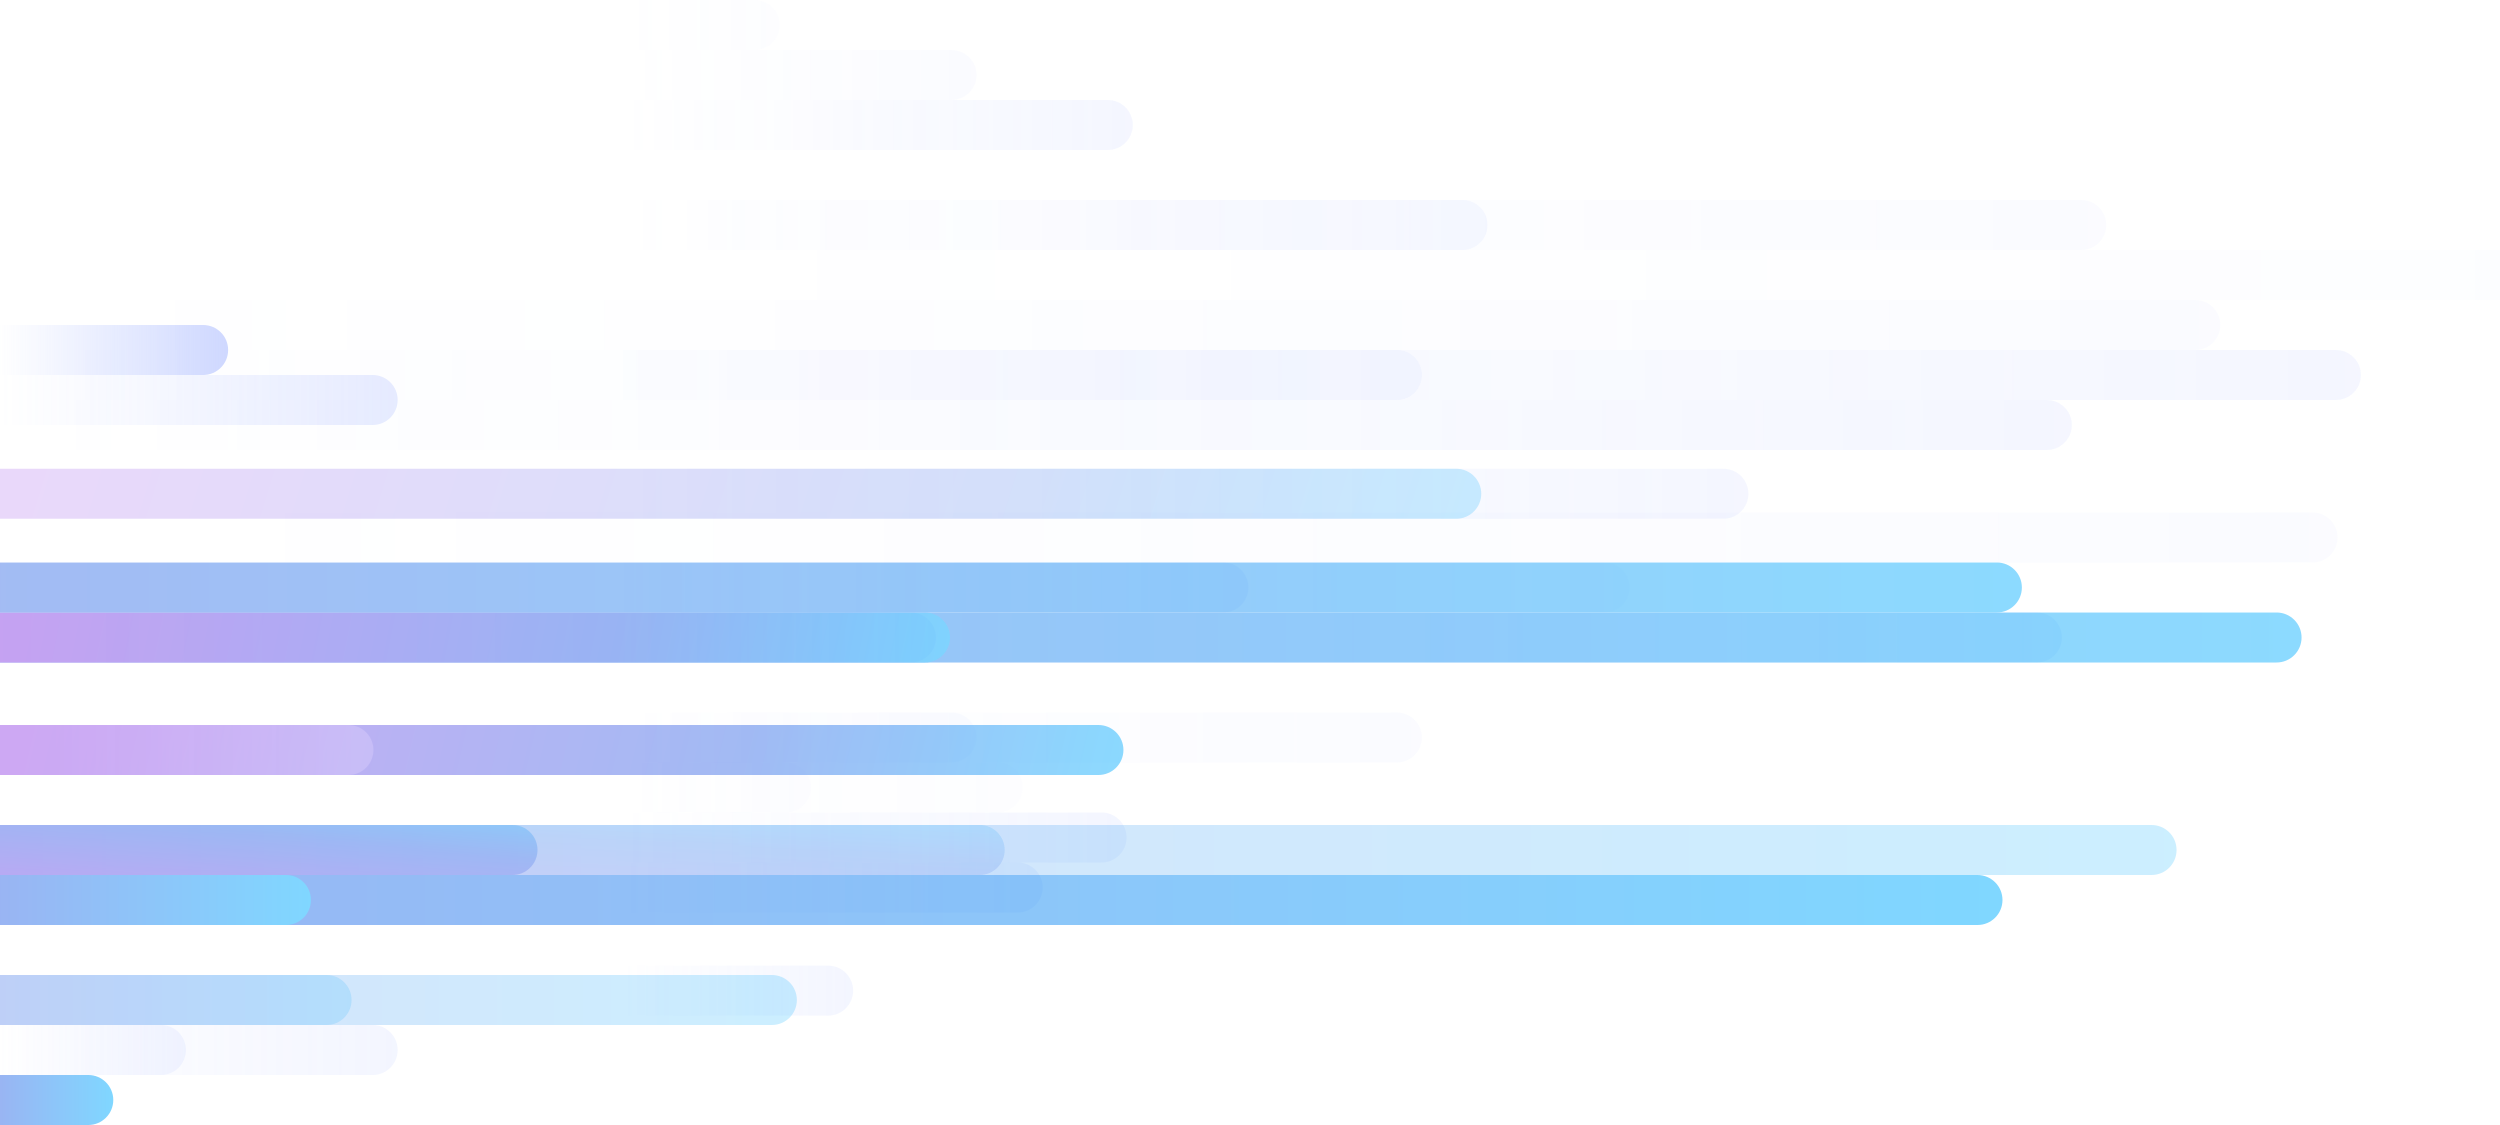
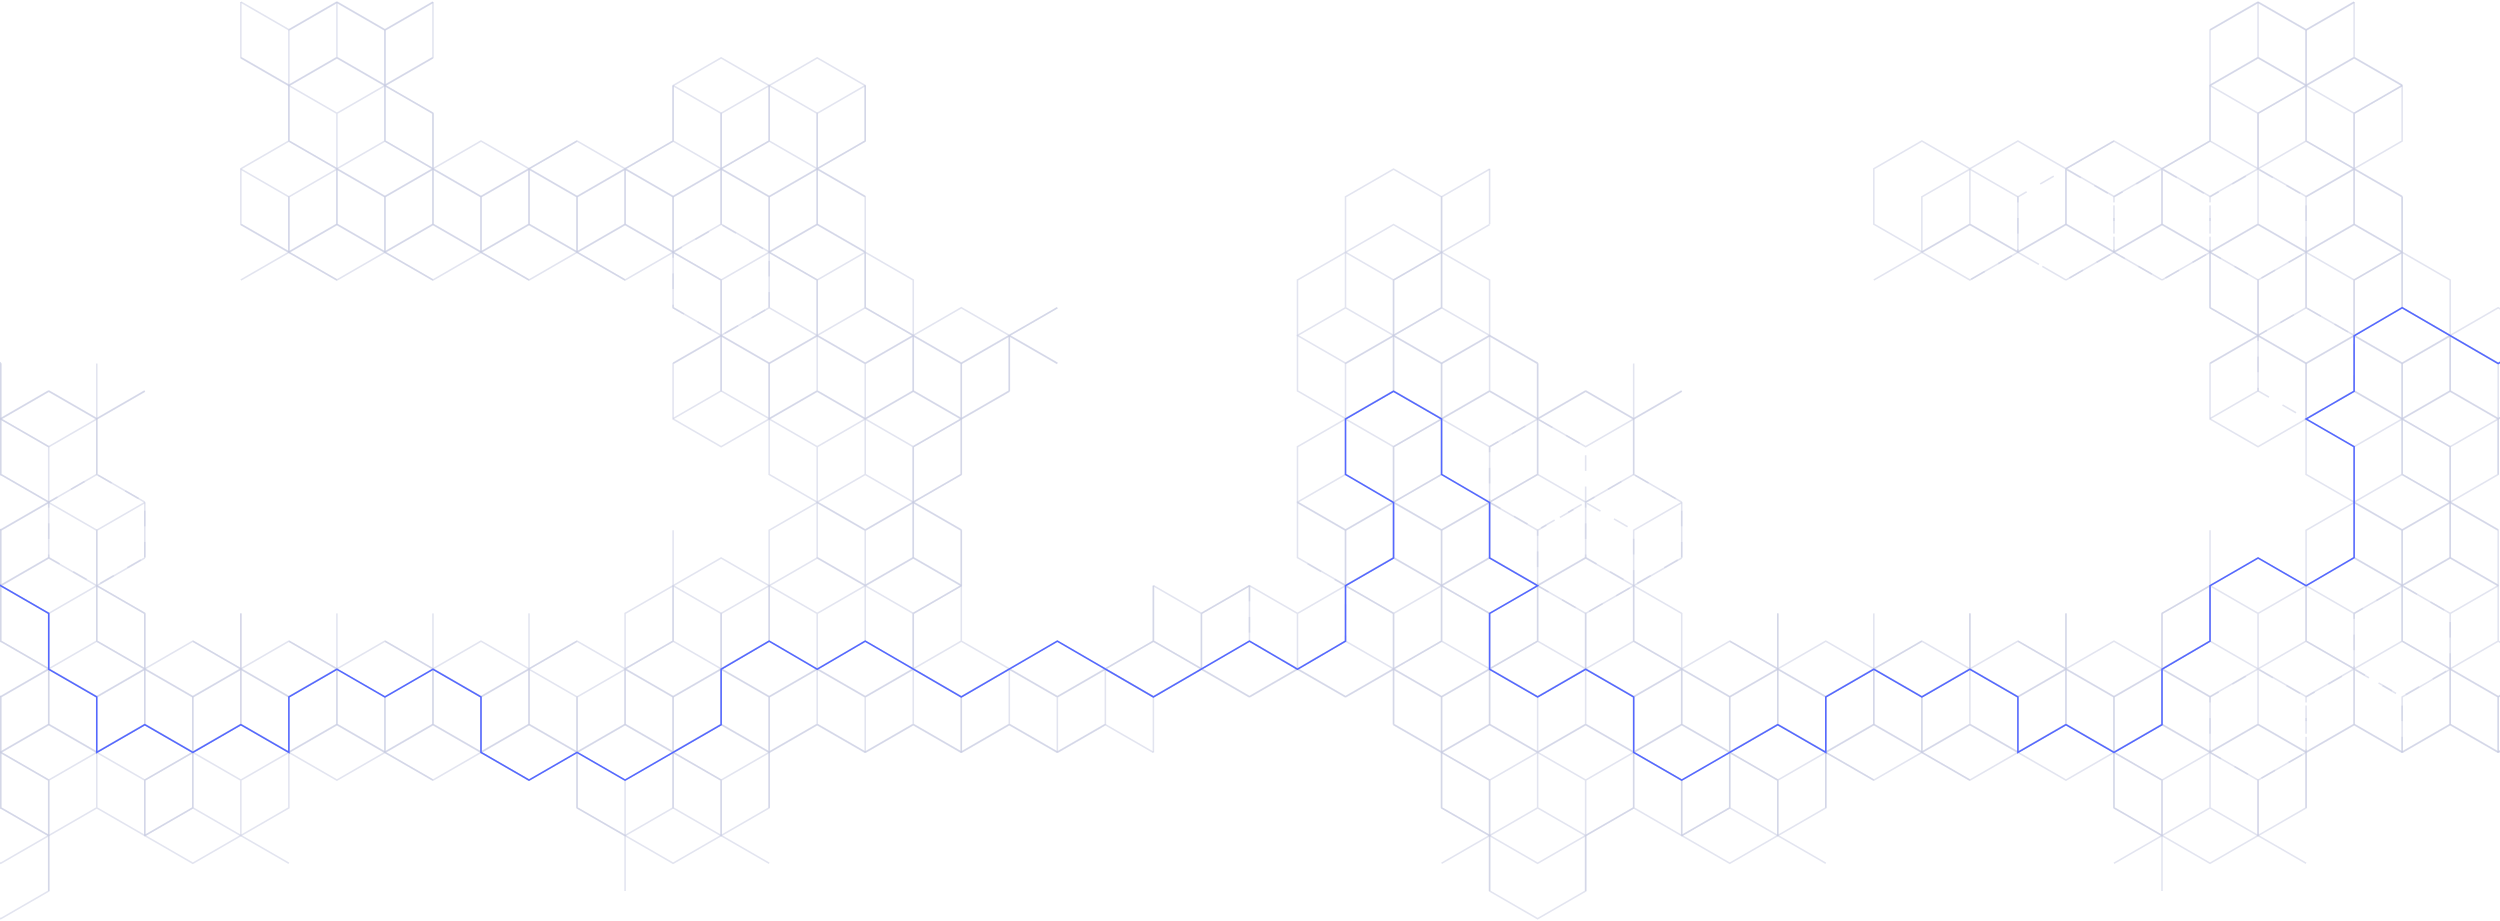
- <svg xmlns="http://www.w3.org/2000/svg" width="1600" height="720" viewBox="0 0 1600 720">
-   <defs>
-     <linearGradient id="a" x1="0%" y1="50%" y2="50%">
-       <stop stop-color="#89A0FF" stop-opacity="0" offset="0%" />
-       <stop stop-color="#89A0FF" offset="100%" />
-     </linearGradient>
-     <linearGradient id="b" x1="100%" x2="0%" y1="100%" y2="100%">
-       <stop stop-color="#00AEFF" offset="0%" />
-       <stop stop-color="#3369E6" offset="100%" />
-     </linearGradient>
-     <linearGradient id="c" x1="95.122%" x2="0%" y1="100%" y2="100%">
-       <stop stop-color="#00AEFF" offset="0%" />
-       <stop stop-color="#3369E6" offset="100%" />
-     </linearGradient>
-     <linearGradient id="d" x1="98.973%" x2="0%" y1="100%" y2="100%">
-       <stop stop-color="#00AEFF" offset="0%" />
-       <stop stop-color="#3369E6" offset="100%" />
-     </linearGradient>
-     <linearGradient id="e" x1="100%" x2="1.736%" y1="97.763%" y2="96.745%">
-       <stop stop-color="#00AEFF" offset="0%" />
-       <stop stop-color="#3369E6" offset="34.64%" />
-       <stop stop-color="#913FE6" offset="100%" />
-     </linearGradient>
-     <linearGradient id="f" x1="14.764%" x2="94.5%" y1="50%" y2="50%">
-       <stop stop-color="#FFF" stop-opacity="0" offset="0%" />
-       <stop stop-color="#FFF" offset="100%" />
-     </linearGradient>
-     <linearGradient id="g" x1="100%" x2="1.736%" y1="2.447%" y2="96.745%">
-       <stop stop-color="#00AEFF" offset="0%" />
-       <stop stop-color="#3369E6" offset="34.64%" />
-       <stop stop-color="#913FE6" offset="100%" />
-     </linearGradient>
-   </defs>
+ <svg xmlns="http://www.w3.org/2000/svg" preserveAspectRatio="none" width="1600" height="589">
  <g fill="none" fill-rule="evenodd">
-     <g fill="url(#a)" fill-opacity=".1" transform="translate(31)">
-       <path d="M6 392h1266.59c8.835 0 15.998 7.162 15.998 16 0 8.837-7.154 16-15.999 16H6v-32z" />
-       <path d="M368 392h183.992c8.841 0 16.008 7.162 16.008 16 0 8.837-7.162 16-16.008 16H368v-32zm0 160h252.327c8.84 0 16.006 7.162 16.006 16 0 8.837-7.16 16-16.006 16H368v-32z" />
-       <path d="M368 456h209.996c8.839 0 16.004 7.162 16.004 16 0 8.837-7.169 16-16.004 16H368v-32z" opacity=".4" />
-       <path d="M368 456h495.005c8.834 0 15.995 7.162 15.995 16 0 8.837-7.163 16-15.995 16H368v-32z" opacity=".4" />
-       <path d="M368 488h104.003c8.835 0 15.997 7.162 15.997 16 0 8.837-7.17 16-15.997 16H368v-32z" opacity=".2" />
-       <path d="M368 488h239.493c8.84 0 16.007 7.162 16.007 16 0 8.837-7.167 16-16.007 16H368v-32z" opacity=".2" />
-       <path d="M368 618h131.006c8.833 0 15.994 7.162 15.994 16 0 8.837-7.165 16-15.994 16H368v-32z" />
-       <path d="M368 64h310c8.837 0 16 7.162 16 16 0 8.837-7.17 16-16 16H368V64z" opacity=".9" />
-       <path d="M368 32h209.996C586.835 32 594 39.162 594 48c0 8.837-7.169 16-16.004 16H368V32z" opacity=".4" />
-       <path d="M368 0h84.003C460.838 0 468 7.162 468 16c0 8.837-7.172 16-15.997 16H368V0z" opacity=".2" />
-       <path d="M6 224h1457.995c8.84 0 16.005 7.162 16.005 16 0 8.837-7.172 16-16.005 16H6v-32z" opacity=".9" />
-       <path d="M368 224h495.005c8.834 0 15.995 7.162 15.995 16 0 8.837-7.163 16-15.995 16H368v-32zM0 256h1279.007c8.832 0 15.993 7.162 15.993 16 0 8.837-7.164 16-15.993 16H0v-32z" opacity=".9" />
-       <path d="M6 192h1368.009c8.831 0 15.991 7.162 15.991 16 0 8.837-7.157 16-15.991 16H6v-32z" opacity=".4" />
-       <path d="M368 160h1316.998c8.838 0 16.002 7.162 16.002 16 0 8.837-7.172 16-16.002 16H368v-32z" opacity=".2" />
-       <path d="M368 128h933c8.837 0 16 7.162 16 16 0 8.837-7.16 16-16 16H368v-32z" opacity=".4" />
-       <path d="M368 128h537.01c8.83 0 15.99 7.162 15.99 16 0 8.837-7.169 16-15.99 16H368v-32zm0 172h703.995c8.84 0 16.005 7.162 16.005 16 0 8.837-7.155 16-16.005 16H368v-32z" opacity=".9" />
-       <path d="M368 296h223.997c8.838 0 16.003 7.162 16.003 16 0 8.837-7.166 16-16.003 16H368v-32z" opacity=".3" style="mix-blend-mode:overlay" />
-       <path d="M368 520h306.004c8.835 0 15.996 7.162 15.996 16 0 8.837-7.158 16-15.996 16H368v-32z" />
-       <path d="M368 360h383.995c8.84 0 16.005 7.162 16.005 16 0 8.837-7.155 16-16.005 16H368v-32z" opacity=".9" />
-       <path d="M368 360h628c8.837 0 16 7.162 16 16 0 8.837-7.163 16-16 16H368v-32zM71 328h1377.999c8.837 0 16.001 7.162 16.001 16 0 8.837-7.168 16-16.001 16H71v-32z" opacity=".4" />
+     <g opacity=".5" stroke="#C5C9E0" vector-effect="non-scaling-stroke">
+       <path d="M154.14 36.778V1.298M154.14 1.297v35.48l30.74 17.74 30.737-17.74V1.297M215.617 1.297v35.48l30.74 17.74 30.737-17.74V1.297M277.094 1.297v35.48" />
    </g>
-     <g opacity=".499">
-       <path fill="url(#b)" d="M0 352h1266.59c8.835 0 15.998 7.162 15.998 16 0 8.837-7.154 16-15.999 16H0v-32z" transform="translate(-1 208)" />
-       <path fill="url(#b)" d="M0 352h183.992c8.841 0 16.008 7.162 16.008 16 0 8.837-7.162 16-16.008 16H0v-32z" transform="translate(-1 208)" />
-       <path fill="url(#c)" d="M0 416h209.996c8.839 0 16.004 7.162 16.004 16 0 8.837-7.169 16-16.004 16H0v-32z" opacity=".4" transform="translate(-1 208)" />
-       <path fill="url(#d)" d="M0 416h495.005c8.834 0 15.995 7.162 15.995 16 0 8.837-7.163 16-15.995 16H0v-32z" opacity=".4" transform="translate(-1 208)" />
-       <path fill="url(#a)" d="M0 448h104.003c8.835 0 15.997 7.162 15.997 16 0 8.837-7.17 16-15.997 16H0v-32z" opacity=".2" transform="translate(-1 208)" />
-       <path fill="url(#a)" d="M0 448h239.493c8.84 0 16.007 7.162 16.007 16 0 8.837-7.167 16-16.007 16H0v-32z" opacity=".2" transform="translate(-1 208)" />
-       <path fill="url(#b)" d="M0 184h1457.995c8.84 0 16.005 7.162 16.005 16 0 8.837-7.172 16-16.005 16H0v-32z" opacity=".9" transform="translate(-1 208)" />
-       <path fill="url(#e)" d="M0 184h593.004c8.834 0 15.996 7.162 15.996 16 0 8.837-7.156 16-15.996 16H0v-32z" opacity=".9" transform="translate(-1 208)" />
-       <path fill="url(#b)" d="M0 152h1279.007c8.832 0 15.993 7.162 15.993 16 0 8.837-7.164 16-15.993 16H0v-32z" opacity=".9" transform="translate(-1 208)" />
-       <path fill="url(#e)" d="M0 92h933c8.837 0 16 7.162 16 16 0 8.837-7.16 16-16 16H0V92z" opacity=".4" transform="translate(-1 208)" />
-       <path fill="url(#a)" d="M0 32h239.493c8.84 0 16.007 7.162 16.007 16 0 8.837-7.167 16-16.007 16H0V32z" style="mix-blend-mode:overlay" opacity=".4" transform="translate(-1 208)" />
-       <path fill="url(#a)" d="M0 0h131.006C139.84 0 147 7.162 147 16c0 8.837-7.165 16-15.994 16H0V0z" style="mix-blend-mode:overlay" opacity=".803" transform="translate(-1 208)" />
-       <path fill="url(#e)" d="M0 256h703.995c8.84 0 16.005 7.162 16.005 16 0 8.837-7.155 16-16.005 16H0v-32z" opacity=".9" transform="translate(-1 208)" />
-       <path fill="url(#f)" d="M0 256h223.997c8.838 0 16.003 7.162 16.003 16 0 8.837-7.166 16-16.003 16H0v-32z" opacity=".3" style="mix-blend-mode:overlay" transform="translate(-1 208)" />
-       <path fill="url(#b)" d="M0 480h57.506c8.833 0 15.994 7.162 15.994 16 0 8.837-7.165 16-15.994 16H0v-32z" transform="translate(-1 208)" />
-       <path fill="url(#g)" d="M0 320h328.995c8.84 0 16.005 7.162 16.005 16 0 8.837-7.166 16-16.005 16H0v-32z" opacity=".9" transform="translate(-1 208)" />
-       <path fill="url(#g)" d="M0 320h628c8.837 0 16 7.162 16 16 0 8.837-7.163 16-16 16H0v-32z" opacity=".4" transform="translate(-1 208)" />
-       <path fill="url(#b)" d="M0 320h1377.999c8.837 0 16.001 7.162 16.001 16 0 8.837-7.168 16-16.001 16H0v-32z" opacity=".4" transform="translate(-1 208)" />
+     <path d="M154.14 143.47v-35.48M154.14 107.987l30.74-17.74v-35.48l-30.74-17.742M215.617 143.47v-35.48L184.88 90.25l-30.739 17.74v35.48l30.74 17.74z" stroke="#C5C9E0" vector-effect="non-scaling-stroke" opacity=".5" />
+     <path stroke="#C5C9E0" vector-effect="non-scaling-stroke" opacity=".5" d="M246.356 90.247v-35.48l-30.74-17.74-30.737 17.74v35.48l30.737 17.74zM277.094 143.47v-35.48l-30.74-17.74-30.737 17.74v35.48l30.738 17.74z" />
+     <path stroke="#C5C9E0" vector-effect="non-scaling-stroke" opacity=".5" d="M277.094 37.026l-30.74 17.74v35.48l30.74 17.741 30.738-17.741M338.571 143.47v-35.48l-30.74-17.74-30.737 17.74v35.48l30.738 17.74zM307.833 90.247l30.739 17.74 30.738-17.74" />
+     <path stroke="#C5C9E0" vector-effect="non-scaling-stroke" opacity=".5" d="M400.048 143.47v-35.48l-30.74-17.74-30.737 17.74v35.48l30.738 17.74zM369.31 90.247l30.739 17.74 30.738-17.74v-35.48" />
+     <path stroke="#C5C9E0" vector-effect="non-scaling-stroke" opacity=".5" d="M461.525 143.47v-35.48l-30.738-17.74-30.74 17.74v35.48l30.74 17.74zM492.264 90.247v-35.48l-30.74-17.74-30.738 17.74v35.48l30.738 17.74z" />
+     <path stroke="#C5C9E0" vector-effect="non-scaling-stroke" opacity=".5" d="M523.002 143.47v-35.48l-30.738-17.74-30.74 17.74v35.48l30.74 17.74zM553.74 90.247v-35.48l-30.739-17.74-30.738 17.74v35.48l30.738 17.74z" />
+     <path stroke="#C5C9E0" vector-effect="non-scaling-stroke" opacity=".5" d="M553.74 90.25l-30.739 17.74v35.48l30.74 17.741M553.74 54.766v35.48M-30.29 214.682v35.48l30.737 17.74 30.74-17.74M31.187 250.163l30.737 17.74 30.74-17.74M184.879 161.458l-30.74-17.74M246.356 161.458l-30.74-17.74-30.737 17.74" />
+     <path stroke="#C5C9E0" vector-effect="non-scaling-stroke" opacity=".5" d="M307.833 161.458l-30.738-17.74-30.74 17.74" />
+     <path stroke="#C5C9E0" vector-effect="non-scaling-stroke" opacity=".5" d="M369.31 161.458l-30.738-17.74-30.74 17.74M430.787 196.94v-35.48l-30.74-17.743-30.737 17.742M430.787 267.903l30.737-17.74v-35.48l-30.737-17.742" />
+     <path d="M492.264 196.94v-35.48l-30.74-17.743-30.738 17.742v35.48l30.738 17.74 30.74-17.74z" stroke="#C5C9E0" vector-effect="non-scaling-stroke" opacity=".5" stroke-dasharray="10" />
+     <path stroke="#C5C9E0" vector-effect="non-scaling-stroke" opacity=".5" d="M523.002 250.163v-35.48l-30.738-17.742-30.74 17.742v35.48l30.74 17.74zM553.74 196.94v-35.48l-30.739-17.743-30.738 17.742v35.48l30.738 17.74zM584.479 250.163v-35.48l-30.74-17.742-30.737 17.742v35.48l30.738 17.74z" />
+     <path stroke="#C5C9E0" vector-effect="non-scaling-stroke" opacity=".5" d="M553.74 161.458v35.48l30.74 17.74 30.737-17.74M645.956 250.163v-35.48l-30.74-17.742-30.737 17.742v35.48l30.738 17.74zM615.217 196.94l30.74 17.74 30.737-17.74" />
+     <path stroke="#C5C9E0" vector-effect="non-scaling-stroke" opacity=".5" d="M676.694 196.942l-30.738 17.74v35.482M.448 303.632v-35.48l-30.738-17.74-30.74 17.74v35.48l30.74 17.74zM31.187 356.856v-35.48l-30.74-17.74-30.738 17.74v35.48l30.738 17.74z" />
+     <path stroke="#C5C9E0" vector-effect="non-scaling-stroke" opacity=".5" d="M61.925 303.632v-35.48l-30.738-17.74-30.74 17.74v35.48l30.74 17.74z" />
+     <path d="M92.664 356.856v-35.48l-30.74-17.74-30.738 17.74v35.48l30.738 17.74 30.74-17.74z" stroke="#C5C9E0" vector-effect="non-scaling-stroke" opacity=".5" stroke-dasharray="10" />
+     <path stroke="#C5C9E0" vector-effect="non-scaling-stroke" opacity=".5" d="M92.664 250.41l-30.74 17.74v35.48l30.74 17.743M92.664 321.375v35.48M553.74 303.632v-35.48l-30.739-17.74-30.738 17.74v35.48l30.738 17.74zM584.479 356.856v-35.48l-30.74-17.74-30.737 17.74v35.48l30.738 17.74zM615.217 303.632v-35.48l-30.738-17.74-30.739 17.74v35.48l30.74 17.74z" />
+     <path stroke="#C5C9E0" vector-effect="non-scaling-stroke" opacity=".5" d="M615.217 303.635l-30.738 17.74v35.48l30.738 17.742M645.956 250.41l-30.74 17.74v35.48M.448 410.324v-35.48l-30.738-17.74-30.74 17.74v35.48l30.74 17.74zM31.187 463.548v-35.48l-30.74-17.74-30.738 17.74v35.48l30.738 17.74z" />
+     <path stroke="#C5C9E0" vector-effect="non-scaling-stroke" opacity=".5" d="M61.925 410.324v-35.48l-30.738-17.74-30.74 17.74v35.48l30.74 17.74zM92.664 463.548v-35.48l-30.74-17.74-30.738 17.74v35.48l30.738 17.74z" />
+     <path stroke="#C5C9E0" vector-effect="non-scaling-stroke" opacity=".5" d="M92.664 357.103l-30.74 17.74v35.48l30.74 17.742 30.739-17.741M154.14 463.548v-35.48l-30.737-17.74-30.74 17.74v35.48l30.74 17.74z" />
+     <path stroke="#C5C9E0" vector-effect="non-scaling-stroke" opacity=".5" d="M123.402 410.324l30.738 17.74 30.74-17.74M215.617 463.548v-35.48l-30.738-17.74-30.739 17.74v35.48l30.74 17.74z" />
+     <path stroke="#C5C9E0" vector-effect="non-scaling-stroke" opacity=".5" d="M184.879 410.324l30.738 17.74 30.74-17.74M277.094 463.548v-35.48l-30.74-17.74-30.737 17.74v35.48l30.738 17.74z" />
+     <path stroke="#C5C9E0" vector-effect="non-scaling-stroke" opacity=".5" d="M246.356 410.324l30.74 17.74 30.737-17.74M338.571 463.548v-35.48l-30.74-17.74-30.737 17.74v35.48l30.738 17.74zM307.833 410.324l30.739 17.74 30.738-17.74" />
+     <path stroke="#C5C9E0" vector-effect="non-scaling-stroke" opacity=".5" d="M400.048 463.548v-35.48l-30.74-17.74-30.737 17.74v35.48l30.738 17.74zM369.31 410.324l30.739 17.74 30.738-17.74v-35.48" />
+     <path stroke="#C5C9E0" vector-effect="non-scaling-stroke" opacity=".5" d="M461.525 463.548v-35.48l-30.738-17.74-30.74 17.74v35.48l30.74 17.74zM492.264 410.324v-35.48l-30.74-17.74-30.738 17.74v35.48l30.738 17.74z" />
+     <path stroke="#C5C9E0" vector-effect="non-scaling-stroke" opacity=".5" d="M523.002 463.548v-35.48l-30.738-17.74-30.74 17.74v35.48l30.74 17.74zM553.74 410.324v-35.48l-30.739-17.74-30.738 17.74v35.48l30.738 17.74zM584.479 463.548v-35.48l-30.74-17.74-30.737 17.74v35.48l30.738 17.74zM615.217 410.324v-35.48l-30.738-17.74-30.739 17.74v35.48l30.74 17.74zM645.956 463.548v-35.48l-30.74-17.74-30.737 17.74v35.48l30.738 17.74zM615.217 374.844v35.48l30.74 17.74 30.737-17.74M707.433 463.548v-35.48l-30.74-17.74-30.737 17.74v35.48l30.737 17.74zM676.694 410.324l30.74 17.74 30.737-17.74M.448 517.017v-35.48l-30.738-17.74-30.74 17.74v35.48l30.74 17.74zM31.187 570.241v-35.48L.447 517.02l-30.738 17.74v35.48l30.738 17.74z" />
+     <path stroke="#C5C9E0" vector-effect="non-scaling-stroke" opacity=".5" d="M61.925 517.017v-35.48l-30.738-17.74-30.74 17.74v35.48l30.74 17.74zM92.664 534.76l-30.74-17.74-30.738 17.74v35.48M123.402 517.017v-35.48l-30.74-17.74-30.737 17.74v35.48l30.738 17.74z" />
+     <path stroke="#C5C9E0" vector-effect="non-scaling-stroke" opacity=".5" d="M154.14 534.76l-30.737-17.74-30.74 17.74M184.879 517.017v-35.48l-30.74-17.74-30.737 17.74v35.48l30.738 17.74zM184.879 517.02l-30.74 17.74M246.356 481.536l-30.74-17.74-30.737 17.74v35.48" />
+     <path stroke="#C5C9E0" vector-effect="non-scaling-stroke" opacity=".5" d="M307.833 481.536l-30.738-17.74-30.74 17.74M369.31 517.017v-35.48l-30.738-17.74-30.74 17.74M400.048 570.241v-35.48l-30.74-17.74" />
+     <path stroke="#C5C9E0" vector-effect="non-scaling-stroke" opacity=".5" d="M430.787 517.017v-35.48l-30.74-17.74-30.737 17.74v35.48l30.737 17.74z" />
+     <path stroke="#C5C9E0" vector-effect="non-scaling-stroke" opacity=".5" d="M492.264 517.017v-35.48l-30.74-17.74-30.738 17.74v35.48l30.738 17.74zM492.264 517.02l-30.74 17.74" />
+     <path stroke="#C5C9E0" vector-effect="non-scaling-stroke" opacity=".5" d="M553.74 481.536l-30.739-17.74-30.738 17.74v35.48M615.217 481.536l-30.738-17.74-30.739 17.74" />
+     <path stroke="#C5C9E0" vector-effect="non-scaling-stroke" opacity=".5" d="M676.694 481.536l-30.738-17.74-30.74 17.74M738.171 481.536l-30.74-17.74-30.737 17.74" />
+     <g opacity=".5" stroke="#C5C9E0" vector-effect="non-scaling-stroke">
+       <path d="M154.14 1.297l30.74 17.74 30.737-17.74M215.617 1.297l30.74 17.74 30.737-17.74" />
    </g>
+     <path stroke="#C5C9E0" vector-effect="non-scaling-stroke" opacity=".5" d="M246.356 54.766v-35.48l-30.74-17.74-30.737 17.74v35.48l30.737 17.74zM277.094 107.99V72.51l-30.74-17.74-30.737 17.74v35.48l30.738 17.74z" />
+     <path stroke="#C5C9E0" vector-effect="non-scaling-stroke" opacity=".5" d="M277.094 1.545l-30.74 17.74v35.48l30.74 17.742M277.094 72.509v35.48l30.738 17.74 30.74-17.74M338.571 107.99l30.738 17.74 30.74-17.74" />
+     <path stroke="#C5C9E0" vector-effect="non-scaling-stroke" opacity=".5" d="M400.048 107.99l30.74 17.74 30.737-17.74V72.51l-30.738-17.74" />
+     <path stroke="#C5C9E0" vector-effect="non-scaling-stroke" opacity=".5" d="M523.002 107.99V72.51l-30.738-17.74-30.74 17.74v35.48l30.74 17.74z" />
+     <path stroke="#C5C9E0" vector-effect="non-scaling-stroke" opacity=".5" d="M553.74 54.769l-30.739 17.74v35.48l30.74 17.742M-30.29 179.202v35.48l30.737 17.74M154.14 179.199l30.74-17.74v-35.48l-30.74-17.742M215.617 179.202l-30.738-17.74-30.739 17.74" />
+     <path stroke="#C5C9E0" vector-effect="non-scaling-stroke" opacity=".5" d="M246.356 161.458v-35.48l-30.74-17.74-30.737 17.74v35.48l30.737 17.74zM277.094 179.202l-30.74-17.74-30.737 17.74" />
+     <path stroke="#C5C9E0" vector-effect="non-scaling-stroke" opacity=".5" d="M307.833 161.458v-35.48l-30.738-17.74-30.74 17.74v35.48l30.74 17.74zM338.571 179.202l-30.74-17.74-30.737 17.74" />
+     <path stroke="#C5C9E0" vector-effect="non-scaling-stroke" opacity=".5" d="M369.31 161.458v-35.48l-30.738-17.74-30.74 17.74v35.48l30.74 17.74zM400.048 179.202l-30.74-17.74-30.737 17.74" />
+     <path stroke="#C5C9E0" vector-effect="non-scaling-stroke" opacity=".5" d="M430.787 161.458v-35.48l-30.74-17.74-30.737 17.74v35.48l30.737 17.74zM430.787 232.423l30.737-17.74v-35.48l-30.737-17.742-30.74 17.742" />
+     <path stroke="#C5C9E0" vector-effect="non-scaling-stroke" opacity=".5" d="M492.264 161.458v-35.48l-30.74-17.74-30.738 17.74v35.48l30.738 17.74zM523.002 214.682v-35.48l-30.738-17.74-30.74 17.74v35.48l30.74 17.74z" />
+     <path stroke="#C5C9E0" vector-effect="non-scaling-stroke" opacity=".5" d="M553.74 161.458v-35.48l-30.739-17.74-30.738 17.74v35.48l30.738 17.74zM584.479 214.682v-35.48l-30.74-17.74-30.737 17.74v35.48l30.738 17.74zM553.74 125.978v35.48l30.74 17.74M584.479 179.202v35.48l30.738 17.74 30.74-17.74M645.956 214.682l30.738 17.74M.448 268.151v-35.48l-30.738-17.742-30.74 17.742v35.48l30.74 17.74zM31.187 321.375v-35.48l-30.74-17.74-30.738 17.74v35.48l30.738 17.74z" />
+     <path stroke="#C5C9E0" vector-effect="non-scaling-stroke" opacity=".5" d="M.448 232.67v35.48l30.74 17.74 30.737-17.74v-35.48M430.787 268.151v-35.48M492.264 268.151v-35.48l-30.74-17.742-30.738 17.742v35.48l30.738 17.74z" />
+     <path stroke="#C5C9E0" vector-effect="non-scaling-stroke" opacity=".5" d="M553.74 268.151v-35.48l-30.739-17.742-30.738 17.742v35.48l30.738 17.74zM584.479 321.375v-35.48l-30.74-17.74-30.737 17.74v35.48l30.738 17.74zM615.217 268.151v-35.48l-30.738-17.742-30.739 17.742v35.48l30.74 17.74z" />
+     <path stroke="#C5C9E0" vector-effect="non-scaling-stroke" opacity=".5" d="M615.217 268.154l-30.738 17.74v35.48l30.738 17.742M676.694 232.67l-30.738-17.74-30.74 17.74v35.48M.448 374.844v-35.48l-30.738-17.74-30.74 17.74v35.48l30.74 17.74zM31.187 428.068v-35.48l-30.74-17.74-30.738 17.74v35.48l30.738 17.74z" />
+     <path stroke="#C5C9E0" vector-effect="non-scaling-stroke" opacity=".5" d="M61.925 374.844v-35.48l-30.738-17.74-30.74 17.74v35.48l30.74 17.74zM92.664 428.068v-35.48l-30.74-17.74-30.738 17.74v35.48l30.738 17.74z" />
+     <path stroke="#C5C9E0" vector-effect="non-scaling-stroke" opacity=".5" d="M92.664 321.623l-30.74 17.74v35.48l30.74 17.742M92.664 392.587v35.48l30.739 17.742 30.738-17.742v-35.48" />
+     <path stroke="#C5C9E0" vector-effect="non-scaling-stroke" opacity=".5" d="M154.14 392.587v35.48l30.74 17.742 30.737-17.742v-35.48M277.094 392.587v35.48l30.738 17.742 30.74-17.742v-35.48M400.048 392.584l30.74-17.74v-35.48M461.525 428.068v-35.48l-30.738-17.74-30.74 17.74v35.48l30.74 17.74z" />
+     <path stroke="#C5C9E0" vector-effect="non-scaling-stroke" opacity=".5" d="M523.002 428.068v-35.48l-30.738-17.74-30.74 17.74v35.48l30.74 17.74zM553.74 374.844v-35.48l-30.739-17.74-30.738 17.74v35.48l30.738 17.74zM584.479 428.068v-35.48l-30.74-17.74-30.737 17.74v35.48l30.738 17.74zM615.217 374.844v-35.48l-30.738-17.74-30.739 17.74v35.48l30.74 17.74z" />
+     <path stroke="#C5C9E0" vector-effect="non-scaling-stroke" opacity=".5" d="M615.217 374.847l-30.738 17.74v35.48l30.738 17.742 30.74-17.742M615.217 339.363v35.48M645.956 428.068l30.738 17.74 30.739-17.74M.448 481.536v-35.48l-30.738-17.74-30.74 17.74v35.48l30.74 17.74zM31.187 534.76v-35.48L.447 481.54l-30.738 17.74v35.48L.447 552.5z" />
+     <path stroke="#C5C9E0" vector-effect="non-scaling-stroke" opacity=".5" d="M61.925 481.536v-35.48l-30.738-17.74-30.74 17.74v35.48l30.74 17.74zM92.664 534.76v-35.48l-30.74-17.74-30.738 17.74v35.48M123.402 481.536v-35.48l-30.74-17.74-30.737 17.74v35.48l30.738 17.74z" />
+     <path stroke="#C5C9E0" vector-effect="non-scaling-stroke" opacity=".5" d="M154.14 534.76v-35.48l-30.737-17.74-30.74 17.74v35.48l30.74 17.74zM184.879 481.536v-35.48l-30.74-17.74-30.737 17.74v35.48l30.738 17.74zM215.617 499.28l-30.738-17.74-30.739 17.74v35.48l30.74 17.74M246.356 481.536v-35.48l-30.74-17.74-30.737 17.74v35.48l30.737 17.74zM277.094 499.28l-30.74-17.74-30.737 17.74" />
+     <path stroke="#C5C9E0" vector-effect="non-scaling-stroke" opacity=".5" d="M307.833 481.536v-35.48l-30.738-17.74-30.74 17.74v35.48l30.74 17.74zM338.571 499.28l-30.74-17.74-30.737 17.74" />
+     <path stroke="#C5C9E0" vector-effect="non-scaling-stroke" opacity=".5" d="M369.31 481.536v-35.48l-30.738-17.74-30.74 17.74v35.48l30.74 17.74z" />
+     <path stroke="#C5C9E0" vector-effect="non-scaling-stroke" opacity=".5" d="M430.787 481.536v-35.48l-30.74-17.74-30.737 17.74v35.48l30.737 17.74zM461.525 534.76v-35.48l-30.738-17.74-30.74 17.74v35.48l30.74 17.74z" />
+     <path stroke="#C5C9E0" vector-effect="non-scaling-stroke" opacity=".5" d="M492.264 481.536v-35.48l-30.74-17.74-30.738 17.74v35.48l30.738 17.74zM492.264 481.54l-30.74 17.74v35.48l30.74 17.741" />
+     <path stroke="#C5C9E0" vector-effect="non-scaling-stroke" opacity=".5" d="M553.74 481.536v-35.48l-30.739-17.74-30.738 17.74v35.48M615.217 481.536v-35.48l-30.738-17.74-30.739 17.74v35.48" />
+     <path stroke="#C5C9E0" vector-effect="non-scaling-stroke" opacity=".5" d="M676.694 481.536v-35.48l-30.738-17.74-30.74 17.74v35.48M738.171 481.536v-35.48l-30.74-17.74-30.737 17.74v35.48" />
+     <g opacity=".5" stroke="#C5C9E0" vector-effect="non-scaling-stroke">
+       <path d="M1414.417 54.518l30.738-17.74V1.298M1445.155 1.297v35.48l30.74 17.74 30.738-17.74V1.297M1506.633 1.297v35.48l30.737 17.74" />
+     </g>
+     <path d="M953.34 107.99v35.48M1260.725 143.47v-35.48l-30.74-17.74-30.737 17.74v35.48l30.738 17.74zM1322.202 143.47v-35.48l-30.74-17.74-30.737 17.74v35.48l30.738 17.74zM1291.463 90.247l30.74 17.74 30.737-17.74" stroke="#C5C9E0" vector-effect="non-scaling-stroke" opacity=".5" />
+     <path stroke="#C5C9E0" vector-effect="non-scaling-stroke" opacity=".5" d="M1383.679 143.47v-35.48l-30.738-17.74-30.74 17.74v35.48l30.74 17.74zM1352.94 90.247l30.738 17.74 30.74-17.74v-35.48" />
+     <path stroke="#C5C9E0" vector-effect="non-scaling-stroke" opacity=".5" d="M1445.155 143.47v-35.48l-30.737-17.74-30.74 17.74v35.48l30.74 17.74zM1475.894 90.247v-35.48l-30.74-17.74-30.737 17.74v35.48l30.738 17.74zM1506.633 143.47v-35.48l-30.74-17.74-30.737 17.74v35.48l30.737 17.74z" />
+     <path stroke="#C5C9E0" vector-effect="non-scaling-stroke" opacity=".5" d="M1537.371 90.247v-35.48l-30.738-17.74-30.74 17.74v35.48l30.74 17.74zM1537.371 90.25l-30.738 17.74v35.48l30.738 17.741M1537.371 54.766v35.48M891.864 250.163v-35.48l-30.74-17.742-30.738 17.742v35.48l30.738 17.74zM922.602 196.94v-35.48l-30.738-17.743-30.74 17.742v35.48l30.74 17.74z" />
+     <path stroke="#C5C9E0" vector-effect="non-scaling-stroke" opacity=".5" d="M953.34 250.163v-35.48l-30.739-17.742-30.738 17.742v35.48l30.738 17.74zM953.34 143.718l-30.739 17.74v35.482l30.74 17.74M953.34 214.682v35.48l30.738 17.74 30.74-17.74M1014.817 250.163l30.74 17.74 30.737-17.74M1291.463 161.458l-30.738-17.74-30.739 17.74M1352.94 161.458l-30.739-17.74-30.738 17.74M1414.417 196.94v-35.48l-30.74-17.743-30.737 17.742M1414.417 267.903l30.738-17.74v-35.48l-30.738-17.742" />
+     <path stroke="#C5C9E0" vector-effect="non-scaling-stroke" opacity=".5" d="M1475.894 196.94v-35.48l-30.74-17.743-30.737 17.742v35.48l30.738 17.74z" />
+     <path d="M1506.633 250.163v-35.48l-30.74-17.742-30.737 17.742v35.48l30.737 17.74 30.74-17.74z" stroke="#C5C9E0" vector-effect="non-scaling-stroke" opacity=".5" stroke-dasharray="10" />
+     <path stroke="#C5C9E0" vector-effect="non-scaling-stroke" opacity=".5" d="M1537.371 196.94v-35.48l-30.738-17.743-30.74 17.742v35.48l30.74 17.74zM1568.11 250.163v-35.48l-30.74-17.742-30.738 17.742v35.48l30.738 17.74z" />
+     <path stroke="#C5C9E0" vector-effect="non-scaling-stroke" opacity=".5" d="M1537.371 161.458v35.48l30.74 17.74 30.737-17.74M1629.586 250.163v-35.48l-30.739-17.742-30.738 17.742v35.48l30.738 17.74zM1598.848 196.94l30.74 17.74 30.737-17.74M830.386 356.856v-35.48M891.864 356.856v-35.48l-30.74-17.74-30.738 17.74v35.48l30.738 17.74zM922.602 303.632v-35.48l-30.738-17.74-30.74 17.74v35.48l30.74 17.74z" />
+     <path stroke="#C5C9E0" vector-effect="non-scaling-stroke" opacity=".5" d="M953.34 356.856v-35.48l-30.739-17.74-30.738 17.74v35.48l30.738 17.74zM984.079 303.632v-35.48l-30.738-17.74-30.74 17.74v35.48l30.74 17.74z" />
+     <path stroke="#C5C9E0" vector-effect="non-scaling-stroke" opacity=".5" d="M1014.817 356.856v-35.48l-30.739-17.74-30.738 17.74v35.48l30.738 17.74zM1045.556 303.632v-35.48l-30.74-17.74-30.737 17.74v35.48l30.738 17.74z" />
+     <path d="M1076.294 356.856v-35.48l-30.738-17.74-30.739 17.74v35.48l30.74 17.74 30.737-17.74z" stroke="#C5C9E0" vector-effect="non-scaling-stroke" opacity=".5" stroke-dasharray="10" />
+     <path stroke="#C5C9E0" vector-effect="non-scaling-stroke" opacity=".5" d="M1076.294 250.41l-30.738 17.74v35.48l30.738 17.743M1076.294 321.375v35.48M1537.371 303.632v-35.48l-30.738-17.74-30.74 17.74v35.48l30.74 17.74zM1568.11 356.856v-35.48l-30.74-17.74-30.738 17.74v35.48l30.738 17.74z" />
+     <path stroke="#C5C9E0" vector-effect="non-scaling-stroke" opacity=".5" d="M1598.848 303.632v-35.48l-30.738-17.74-30.74 17.74v35.48l30.74 17.74zM1598.848 303.635l-30.738 17.74v35.48l30.738 17.742" />
+     <path stroke="#C5C9E0" vector-effect="non-scaling-stroke" opacity=".5" d="M1629.586 250.41l-30.739 17.74v35.48M707.433 428.065l30.74-17.74v-35.48M768.91 428.068l-30.738-17.74-30.74 17.74" />
+     <path stroke="#C5C9E0" vector-effect="non-scaling-stroke" opacity=".5" d="M738.171 374.844v35.48l30.738 17.74 30.74-17.74v-35.48M830.386 428.068l-30.737-17.74-30.74 17.74" />
+     <path d="M799.648 374.844v35.48l30.738 17.74 30.74-17.74v-35.48l-30.74-17.74" stroke="#C5C9E0" vector-effect="non-scaling-stroke" opacity=".5" stroke-dasharray="10" />
+     <path stroke="#C5C9E0" vector-effect="non-scaling-stroke" opacity=".5" d="M891.864 463.548v-35.48l-30.74-17.74-30.738 17.74M922.602 410.324v-35.48l-30.738-17.74-30.74 17.74v35.48l30.74 17.74z" />
+     <path stroke="#C5C9E0" vector-effect="non-scaling-stroke" opacity=".5" d="M953.34 463.548v-35.48l-30.739-17.74-30.738 17.74v35.48l30.738 17.74zM984.079 410.324v-35.48l-30.738-17.74-30.74 17.74v35.48l30.74 17.74z" />
+     <path stroke="#C5C9E0" vector-effect="non-scaling-stroke" opacity=".5" d="M1014.817 463.548v-35.48l-30.739-17.74-30.738 17.74v35.48l30.738 17.74zM1045.556 410.324v-35.48l-30.74-17.74-30.737 17.74v35.48l30.738 17.74zM1076.294 463.548v-35.48l-30.738-17.74-30.739 17.74v35.48l30.74 17.74z" />
+     <path stroke="#C5C9E0" vector-effect="non-scaling-stroke" opacity=".5" d="M1076.294 357.103l-30.738 17.74v35.48l30.738 17.742 30.74-17.741M1137.771 463.548v-35.48l-30.738-17.74-30.74 17.74v35.48l30.74 17.74z" />
+     <path stroke="#C5C9E0" vector-effect="non-scaling-stroke" opacity=".5" d="M1107.033 410.324l30.737 17.74 30.74-17.74M1199.248 463.548v-35.48l-30.74-17.74-30.737 17.74v35.48l30.738 17.74zM1168.51 410.324l30.739 17.74 30.738-17.74" />
+     <path stroke="#C5C9E0" vector-effect="non-scaling-stroke" opacity=".5" d="M1260.725 463.548v-35.48l-30.74-17.74-30.737 17.74v35.48l30.738 17.74zM1229.986 410.324l30.74 17.74 30.738-17.74M1322.202 463.548v-35.48l-30.74-17.74-30.737 17.74v35.48l30.738 17.74z" />
+     <path stroke="#C5C9E0" vector-effect="non-scaling-stroke" opacity=".5" d="M1291.463 410.324l30.74 17.74 30.737-17.74M1383.679 463.548v-35.48l-30.738-17.74-30.74 17.74v35.48l30.74 17.74zM1352.94 410.324l30.738 17.74 30.74-17.74v-35.48" />
+     <path stroke="#C5C9E0" vector-effect="non-scaling-stroke" opacity=".5" d="M1445.155 463.548v-35.48l-30.737-17.74-30.74 17.74v35.48l30.74 17.74zM1475.894 410.324v-35.48l-30.74-17.74-30.737 17.74v35.48l30.738 17.74zM1506.633 463.548v-35.48l-30.74-17.74-30.737 17.74v35.48l30.737 17.74z" />
+     <path stroke="#C5C9E0" vector-effect="non-scaling-stroke" opacity=".5" d="M1537.371 410.324v-35.48l-30.738-17.74-30.74 17.74v35.48l30.74 17.74zM1568.11 463.548v-35.48l-30.74-17.74-30.738 17.74v35.48l30.738 17.74z" />
+     <path stroke="#C5C9E0" vector-effect="non-scaling-stroke" opacity=".5" d="M1598.848 410.324v-35.48l-30.738-17.74-30.74 17.74v35.48l30.74 17.74zM1629.586 463.548v-35.48l-30.739-17.74-30.738 17.74v35.48l30.738 17.74zM1598.848 374.844v35.48l30.74 17.74 30.737-17.74M922.602 517.017v-35.48l-30.738-17.74M953.34 570.241v-35.48l-30.739-17.74" />
+     <path stroke="#C5C9E0" vector-effect="non-scaling-stroke" opacity=".5" d="M984.079 517.017v-35.48l-30.738-17.74-30.74 17.74v35.48l30.74 17.74zM1014.817 570.241v-35.48l-30.739-17.74-30.738 17.74v35.48l30.738 17.74zM1045.556 517.017v-35.48l-30.74-17.74-30.737 17.74v35.48l30.738 17.74z" />
+     <path stroke="#C5C9E0" vector-effect="non-scaling-stroke" opacity=".5" d="M1076.294 534.76l-30.738-17.74-30.739 17.74v35.48M1107.033 517.017v-35.48l-30.74-17.74-30.737 17.74v35.48l30.737 17.74z" />
+     <path stroke="#C5C9E0" vector-effect="non-scaling-stroke" opacity=".5" d="M1137.771 534.76l-30.738-17.74-30.74 17.74M1168.51 517.017v-35.48l-30.74-17.74-30.738 17.74v35.48l30.738 17.74zM1168.51 517.02l-30.74 17.74" />
+     <path stroke="#C5C9E0" vector-effect="non-scaling-stroke" opacity=".5" d="M1229.986 481.536l-30.737-17.74-30.74 17.74v35.48" />
+     <path stroke="#C5C9E0" vector-effect="non-scaling-stroke" opacity=".5" d="M1291.463 481.536l-30.738-17.74-30.739 17.74M1352.94 517.017v-35.48l-30.739-17.74-30.738 17.74M1383.679 570.241v-35.48l-30.738-17.74" />
+     <path stroke="#C5C9E0" vector-effect="non-scaling-stroke" opacity=".5" d="M1414.417 517.017v-35.48l-30.74-17.74-30.737 17.74v35.48l30.738 17.74zM1475.894 517.017v-35.48l-30.74-17.74-30.737 17.74v35.48l30.738 17.74zM1475.894 517.02l-30.74 17.74" />
+     <path stroke="#C5C9E0" vector-effect="non-scaling-stroke" opacity=".5" d="M1537.371 481.536l-30.738-17.74-30.74 17.74v35.48" />
+     <path stroke="#C5C9E0" vector-effect="non-scaling-stroke" opacity=".5" d="M1598.848 481.536l-30.738-17.74-30.74 17.74" />
+     <path stroke="#C5C9E0" vector-effect="non-scaling-stroke" opacity=".5" d="M1660.325 481.536l-30.738-17.74-30.74 17.74" />
+     <g opacity=".5" stroke="#C5C9E0" vector-effect="non-scaling-stroke">
+       <path d="M1414.417 19.038l30.738-17.74M1445.155 1.297l30.74 17.74 30.738-17.74" />
+     </g>
+     <path stroke="#C5C9E0" vector-effect="non-scaling-stroke" opacity=".5" d="M1322.202 107.99l30.74 17.74 30.737-17.74M1414.417 54.766v-35.48M1383.679 107.99l30.739 17.74 30.738-17.74V72.51l-30.738-17.74M1475.894 54.766v-35.48l-30.74-17.74-30.737 17.74v35.48l30.738 17.74z" />
+     <path stroke="#C5C9E0" vector-effect="non-scaling-stroke" opacity=".5" d="M1506.633 107.99V72.51l-30.74-17.74-30.737 17.74v35.48l30.737 17.74zM1506.633 1.545l-30.74 17.74v35.48l30.74 17.742 30.737-17.742" />
+     <path stroke="#C5C9E0" vector-effect="non-scaling-stroke" opacity=".5" d="M1537.371 54.769l-30.738 17.74v35.48l30.738 17.742M891.864 214.682v-35.48l-30.74-17.74-30.738 17.74v35.48l30.738 17.74zM922.602 161.458v-35.48l-30.738-17.74-30.74 17.74v35.48l30.74 17.74z" />
+     <path stroke="#C5C9E0" vector-effect="non-scaling-stroke" opacity=".5" d="M953.34 214.682v-35.48l-30.739-17.74-30.738 17.74v35.48l30.738 17.74zM953.34 108.237l-30.739 17.74v35.48l30.74 17.742M953.34 179.202v35.48l30.738 17.74M1260.725 179.202l-30.74-17.74-30.737 17.74M1291.463 161.458v-35.48l-30.738-17.74-30.739 17.74v35.48l30.74 17.74z" />
+     <path d="M1322.202 179.202l-30.74-17.74-30.737 17.74M1352.94 161.458v-35.48l-30.739-17.74-30.738 17.74v35.48l30.738 17.74 30.74-17.74z" stroke="#C5C9E0" vector-effect="non-scaling-stroke" opacity=".5" stroke-dasharray="10" />
+     <path stroke="#C5C9E0" vector-effect="non-scaling-stroke" opacity=".5" d="M1383.679 179.202l-30.738-17.74-30.74 17.74" />
+     <path d="M1414.417 161.458v-35.48l-30.74-17.74-30.737 17.74v35.48l30.738 17.74 30.74-17.74z" stroke="#C5C9E0" vector-effect="non-scaling-stroke" opacity=".5" stroke-dasharray="10" />
+     <path stroke="#C5C9E0" vector-effect="non-scaling-stroke" opacity=".5" d="M1414.417 232.423l30.738-17.74v-35.48l-30.738-17.742-30.74 17.742" />
+     <path d="M1475.894 161.458v-35.48l-30.74-17.74-30.737 17.74v35.48l30.738 17.74 30.739-17.74z" stroke="#C5C9E0" vector-effect="non-scaling-stroke" opacity=".5" stroke-dasharray="10" />
+     <path stroke="#C5C9E0" vector-effect="non-scaling-stroke" opacity=".5" d="M1506.633 214.682v-35.48l-30.74-17.74-30.737 17.74v35.48l30.737 17.74zM1537.371 161.458v-35.48l-30.738-17.74-30.74 17.74v35.48l30.74 17.74z" />
+     <path stroke="#C5C9E0" vector-effect="non-scaling-stroke" opacity=".5" d="M1568.11 214.682v-35.48l-30.74-17.74-30.738 17.74v35.48l30.738 17.74zM1537.371 125.978v35.48l30.74 17.74M1568.11 179.202v35.48l30.737 17.74 30.74-17.74M891.864 321.375v-35.48l-30.74-17.74-30.738 17.74v35.48l30.738 17.74zM922.602 268.151v-35.48l-30.738-17.742-30.74 17.742v35.48l30.74 17.74z" />
+     <path stroke="#C5C9E0" vector-effect="non-scaling-stroke" opacity=".5" d="M953.34 321.375v-35.48l-30.739-17.74-30.738 17.74v35.48l30.738 17.74zM984.079 268.151v-35.48l-30.738-17.742-30.74 17.742v35.48l30.74 17.74z" />
+     <path d="M1014.817 321.375v-35.48l-30.739-17.74-30.738 17.74v35.48l30.738 17.74 30.74-17.74z" stroke="#C5C9E0" vector-effect="non-scaling-stroke" opacity=".5" stroke-dasharray="10" />
+     <path stroke="#C5C9E0" vector-effect="non-scaling-stroke" opacity=".5" d="M984.079 232.67v35.48l30.739 17.74 30.738-17.74v-35.48M1414.417 268.151v-35.48M1475.894 268.151v-35.48l-30.74-17.742-30.737 17.742v35.48l30.738 17.74z" />
+     <path stroke="#C5C9E0" vector-effect="non-scaling-stroke" opacity=".5" d="M1537.371 268.151v-35.48l-30.738-17.742-30.74 17.742v35.48l30.74 17.74zM1568.11 321.375v-35.48l-30.74-17.74-30.738 17.74v35.48l30.738 17.74z" />
+     <path stroke="#C5C9E0" vector-effect="non-scaling-stroke" opacity=".5" d="M1598.848 268.151v-35.48l-30.738-17.742-30.74 17.742v35.48l30.74 17.74zM1598.848 268.154l-30.738 17.74v35.48l30.738 17.742M707.433 428.068l30.74 17.74 30.737-17.74v-35.48l-30.738-17.74M738.171 374.844l30.738 17.74 30.74-17.74" />
+     <path stroke="#C5C9E0" vector-effect="non-scaling-stroke" opacity=".5" d="M830.386 428.068v-35.48l-30.737-17.74-30.74 17.74v35.48l30.74 17.74zM799.648 374.844l30.738 17.74 30.74-17.74v-35.48l-30.74-17.74M891.864 428.068v-35.48l-30.74-17.74-30.738 17.74v35.48l30.738 17.74z" />
+     <path stroke="#C5C9E0" vector-effect="non-scaling-stroke" opacity=".5" d="M922.602 374.844v-35.48l-30.738-17.74-30.74 17.74v35.48l30.74 17.74zM953.34 428.068v-35.48l-30.739-17.74-30.738 17.74v35.48l30.738 17.74z" />
+     <path stroke="#C5C9E0" vector-effect="non-scaling-stroke" opacity=".5" d="M984.079 374.844v-35.48l-30.738-17.74-30.74 17.74v35.48l30.74 17.74zM1014.817 428.068v-35.48l-30.739-17.74-30.738 17.74v35.48l30.738 17.74z" />
+     <path d="M1045.556 374.844v-35.48l-30.74-17.74-30.737 17.74v35.48l30.738 17.74 30.739-17.74z" stroke="#C5C9E0" vector-effect="non-scaling-stroke" opacity=".5" stroke-dasharray="10" />
+     <path stroke="#C5C9E0" vector-effect="non-scaling-stroke" opacity=".5" d="M1076.294 428.068v-35.48l-30.738-17.74-30.739 17.74v35.48l30.74 17.74zM1076.294 321.623l-30.738 17.74v35.48l30.738 17.742M1076.294 392.587v35.48l30.74 17.742 30.737-17.742v-35.48" />
+     <path stroke="#C5C9E0" vector-effect="non-scaling-stroke" opacity=".5" d="M1137.771 392.587v35.48l30.74 17.742 30.737-17.742v-35.48M1199.248 392.587v35.48l30.738 17.742 30.74-17.742v-35.48" />
+     <path stroke="#C5C9E0" vector-effect="non-scaling-stroke" opacity=".5" d="M1260.725 392.587v35.48l30.738 17.742 30.74-17.742v-35.48" />
+     <path stroke="#C5C9E0" vector-effect="non-scaling-stroke" opacity=".5" d="M1322.202 392.587v35.48l30.74 17.742 30.737-17.742v-35.48M1383.679 392.584l30.739-17.74v-35.48" />
+     <path stroke="#C5C9E0" vector-effect="non-scaling-stroke" opacity=".5" d="M1445.155 428.068v-35.48l-30.737-17.74-30.74 17.74v35.48l30.74 17.74zM1506.633 428.068v-35.48l-30.74-17.74-30.737 17.74v35.48l30.737 17.74zM1537.371 374.844v-35.48l-30.738-17.74-30.74 17.74v35.48l30.74 17.74z" />
+     <path d="M1568.11 428.068v-35.48l-30.74-17.74-30.738 17.74v35.48l30.738 17.74 30.74-17.74z" stroke="#C5C9E0" vector-effect="non-scaling-stroke" opacity=".5" stroke-dasharray="10" />
+     <path stroke="#C5C9E0" vector-effect="non-scaling-stroke" opacity=".5" d="M1598.848 374.844v-35.48l-30.738-17.74-30.74 17.74v35.48l30.74 17.74zM1598.848 374.847l-30.738 17.74v35.48l30.738 17.742 30.74-17.742M1598.848 339.363v35.48M707.433 428.315l30.74 17.74M738.171 446.056l30.738-17.74 30.74 17.74" />
+     <path stroke="#C5C9E0" vector-effect="non-scaling-stroke" opacity=".5" d="M861.125 446.056l-30.74-17.74-30.737 17.74" />
+     <path stroke="#C5C9E0" vector-effect="non-scaling-stroke" opacity=".5" d="M922.602 481.536v-35.48l-30.738-17.74-30.74 17.74M922.602 552.5l30.74-17.74v-35.48l-30.74-17.741" />
+     <path stroke="#C5C9E0" vector-effect="non-scaling-stroke" opacity=".5" d="M984.079 481.536v-35.48l-30.738-17.74-30.74 17.74v35.48l30.74 17.74zM1014.817 534.76v-35.48l-30.739-17.74-30.738 17.74v35.48l30.738 17.74zM1045.556 481.536v-35.48l-30.74-17.74-30.737 17.74v35.48l30.738 17.74zM1076.294 534.76v-35.48l-30.738-17.74-30.739 17.74v35.48" />
+     <path stroke="#C5C9E0" vector-effect="non-scaling-stroke" opacity=".5" d="M1107.033 481.536v-35.48l-30.74-17.74-30.737 17.74v35.48l30.737 17.74zM1137.771 534.76v-35.48l-30.738-17.74-30.74 17.74v35.48l30.74 17.74z" />
+     <path stroke="#C5C9E0" vector-effect="non-scaling-stroke" opacity=".5" d="M1168.51 481.536v-35.48l-30.74-17.74-30.738 17.74v35.48l30.738 17.74zM1199.248 499.28l-30.74-17.74-30.737 17.74v35.48l30.738 17.74" />
+     <path stroke="#C5C9E0" vector-effect="non-scaling-stroke" opacity=".5" d="M1229.986 481.536v-35.48l-30.737-17.74-30.74 17.74v35.48l30.74 17.74zM1260.725 499.28l-30.74-17.74-30.737 17.74" />
+     <path stroke="#C5C9E0" vector-effect="non-scaling-stroke" opacity=".5" d="M1291.463 481.536v-35.48l-30.738-17.74-30.739 17.74v35.48l30.74 17.74zM1322.202 499.28l-30.74-17.74-30.737 17.74M1352.94 481.536v-35.48l-30.739-17.74-30.738 17.74v35.48l30.738 17.74zM1322.202 499.28l30.74-17.74 30.737 17.74v35.48l-30.738 17.74" />
+     <path stroke="#C5C9E0" vector-effect="non-scaling-stroke" opacity=".5" d="M1414.417 481.536v-35.48l-30.74-17.74-30.737 17.74v35.48l30.738 17.74zM1445.155 534.76v-35.48l-30.737-17.74-30.74 17.74v35.48l30.74 17.74z" />
+     <path d="M1475.894 481.536v-35.48l-30.74-17.74-30.737 17.74v35.48l30.738 17.74 30.739-17.74z" stroke="#C5C9E0" vector-effect="non-scaling-stroke" opacity=".5" stroke-dasharray="10" />
+     <path stroke="#C5C9E0" vector-effect="non-scaling-stroke" opacity=".5" d="M1475.894 481.54l-30.74 17.74v35.48l30.74 17.741" />
+     <path d="M1537.371 481.536v-35.48l-30.738-17.74-30.74 17.74v35.48" stroke="#C5C9E0" vector-effect="non-scaling-stroke" opacity=".5" stroke-dasharray="10" />
+     <path stroke="#C5C9E0" vector-effect="non-scaling-stroke" opacity=".5" d="M1598.848 481.536v-35.48l-30.738-17.74-30.74 17.74v35.48" />
+     <path stroke="#C5C9E0" vector-effect="non-scaling-stroke" opacity=".5" d="M1660.325 481.536v-35.48l-30.738-17.74-30.74 17.74v35.48" />
+     <path stroke="#5468FF" d="M93.017 116.86v44.601l30.738 17.74v35.729l30.74 17.74v35.482l30.737-17.742 30.74 17.742v35.48l-30.74 17.99 30.74 17.742v35.48l30.738-17.74 30.737 17.74 30.74 17.743v35.729l30.737 17.74v35.48l30.74-17.74 30.738 17.74 30.739-17.74 30.738 17.74v-35.48l30.738-17.74 30.739 17.74 30.738-17.74 30.739 17.74v35.48l30.738 17.743 30.74-17.74 30.737 17.74 30.74-17.743 30.737-17.74v-35.48l30.738-17.992 30.74 17.992 30.737-17.992 61.477 35.732 61.477-35.732 61.477 35.732 61.478-35.732 30.737 17.992 30.74-17.992v-35.48l30.738-17.74v-35.482l-30.738-17.99v-35.48l30.738-17.742 30.737 17.742v35.48l30.74 17.99v35.482l30.737 17.74-30.737 17.743v35.729l30.737 17.74 30.74-17.74 30.738 17.74v35.48l30.737 17.743 61.477-35.483 30.74 17.74v-35.48l30.738-17.74 30.739 17.74 30.738-17.74 30.738 17.74v35.48l30.739-17.74 30.738 17.74 30.74-17.74v-35.48l30.737-17.992v-35.477l30.74-17.743 30.737 17.74 30.74-17.989v-70.963l-30.74-17.74 30.74-17.742v-35.48l30.737-17.99 61.477 35.73 61.477-35.73" transform="translate(-277)" />
  </g>
</svg>
